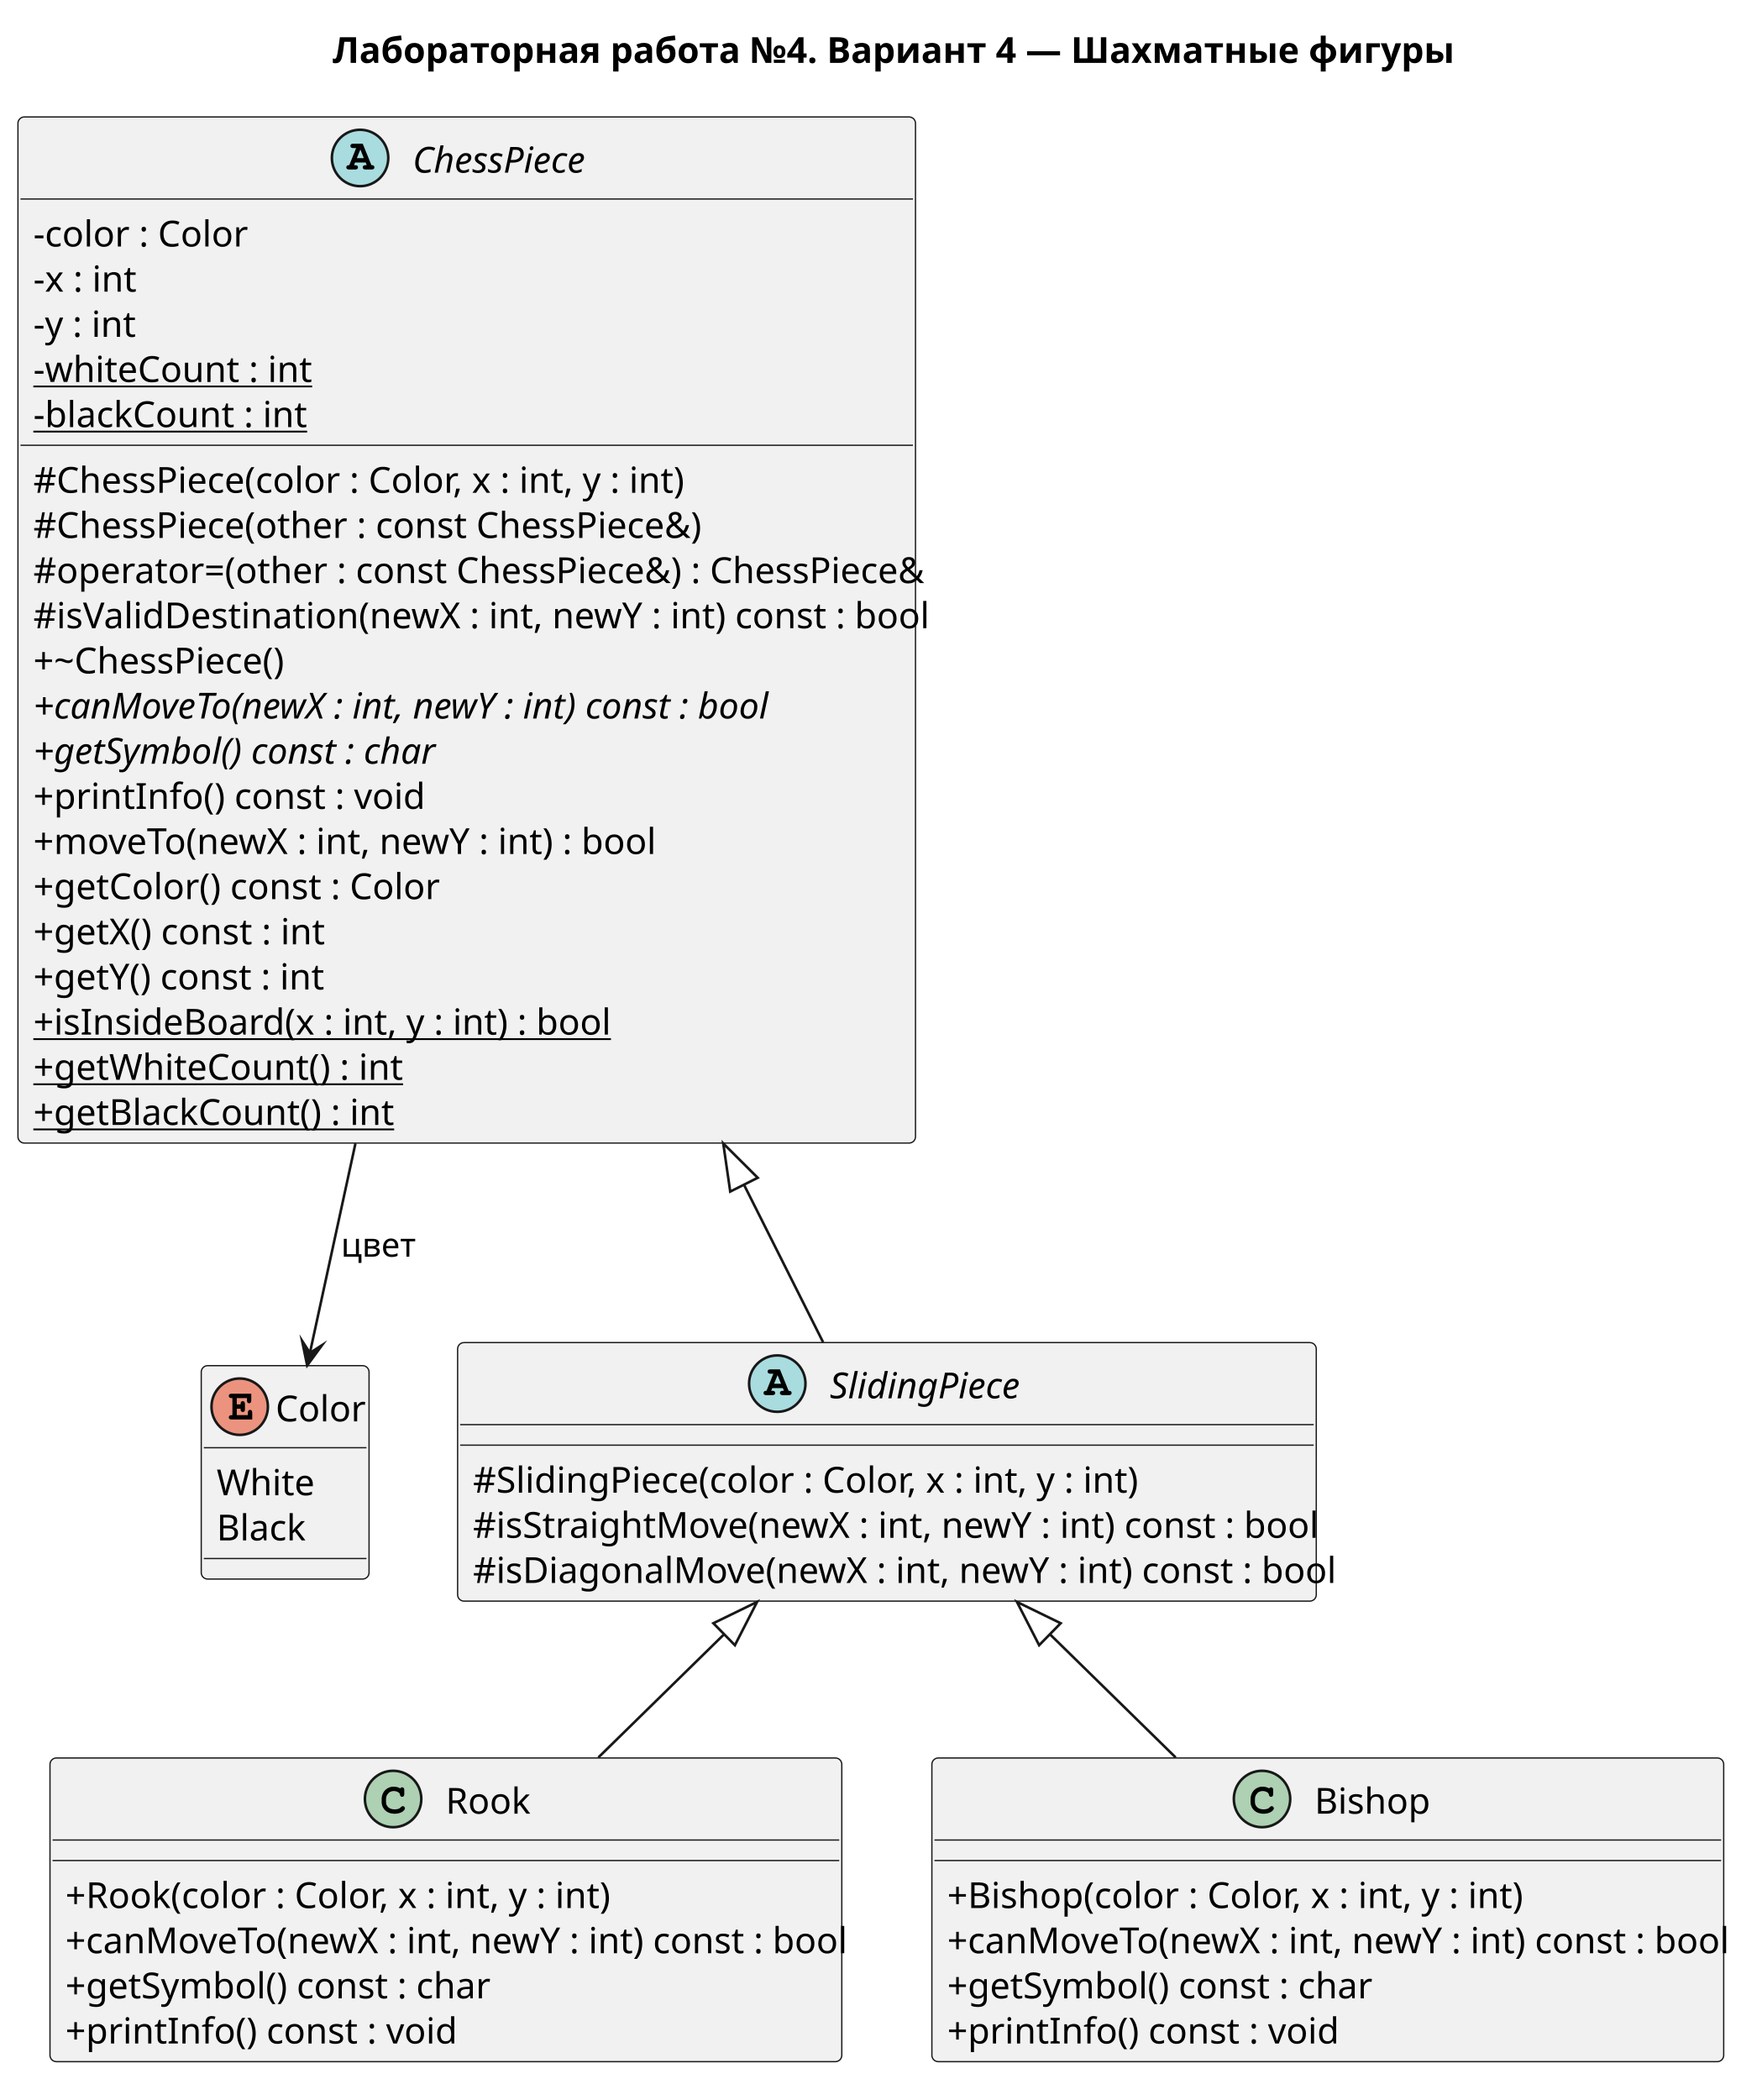
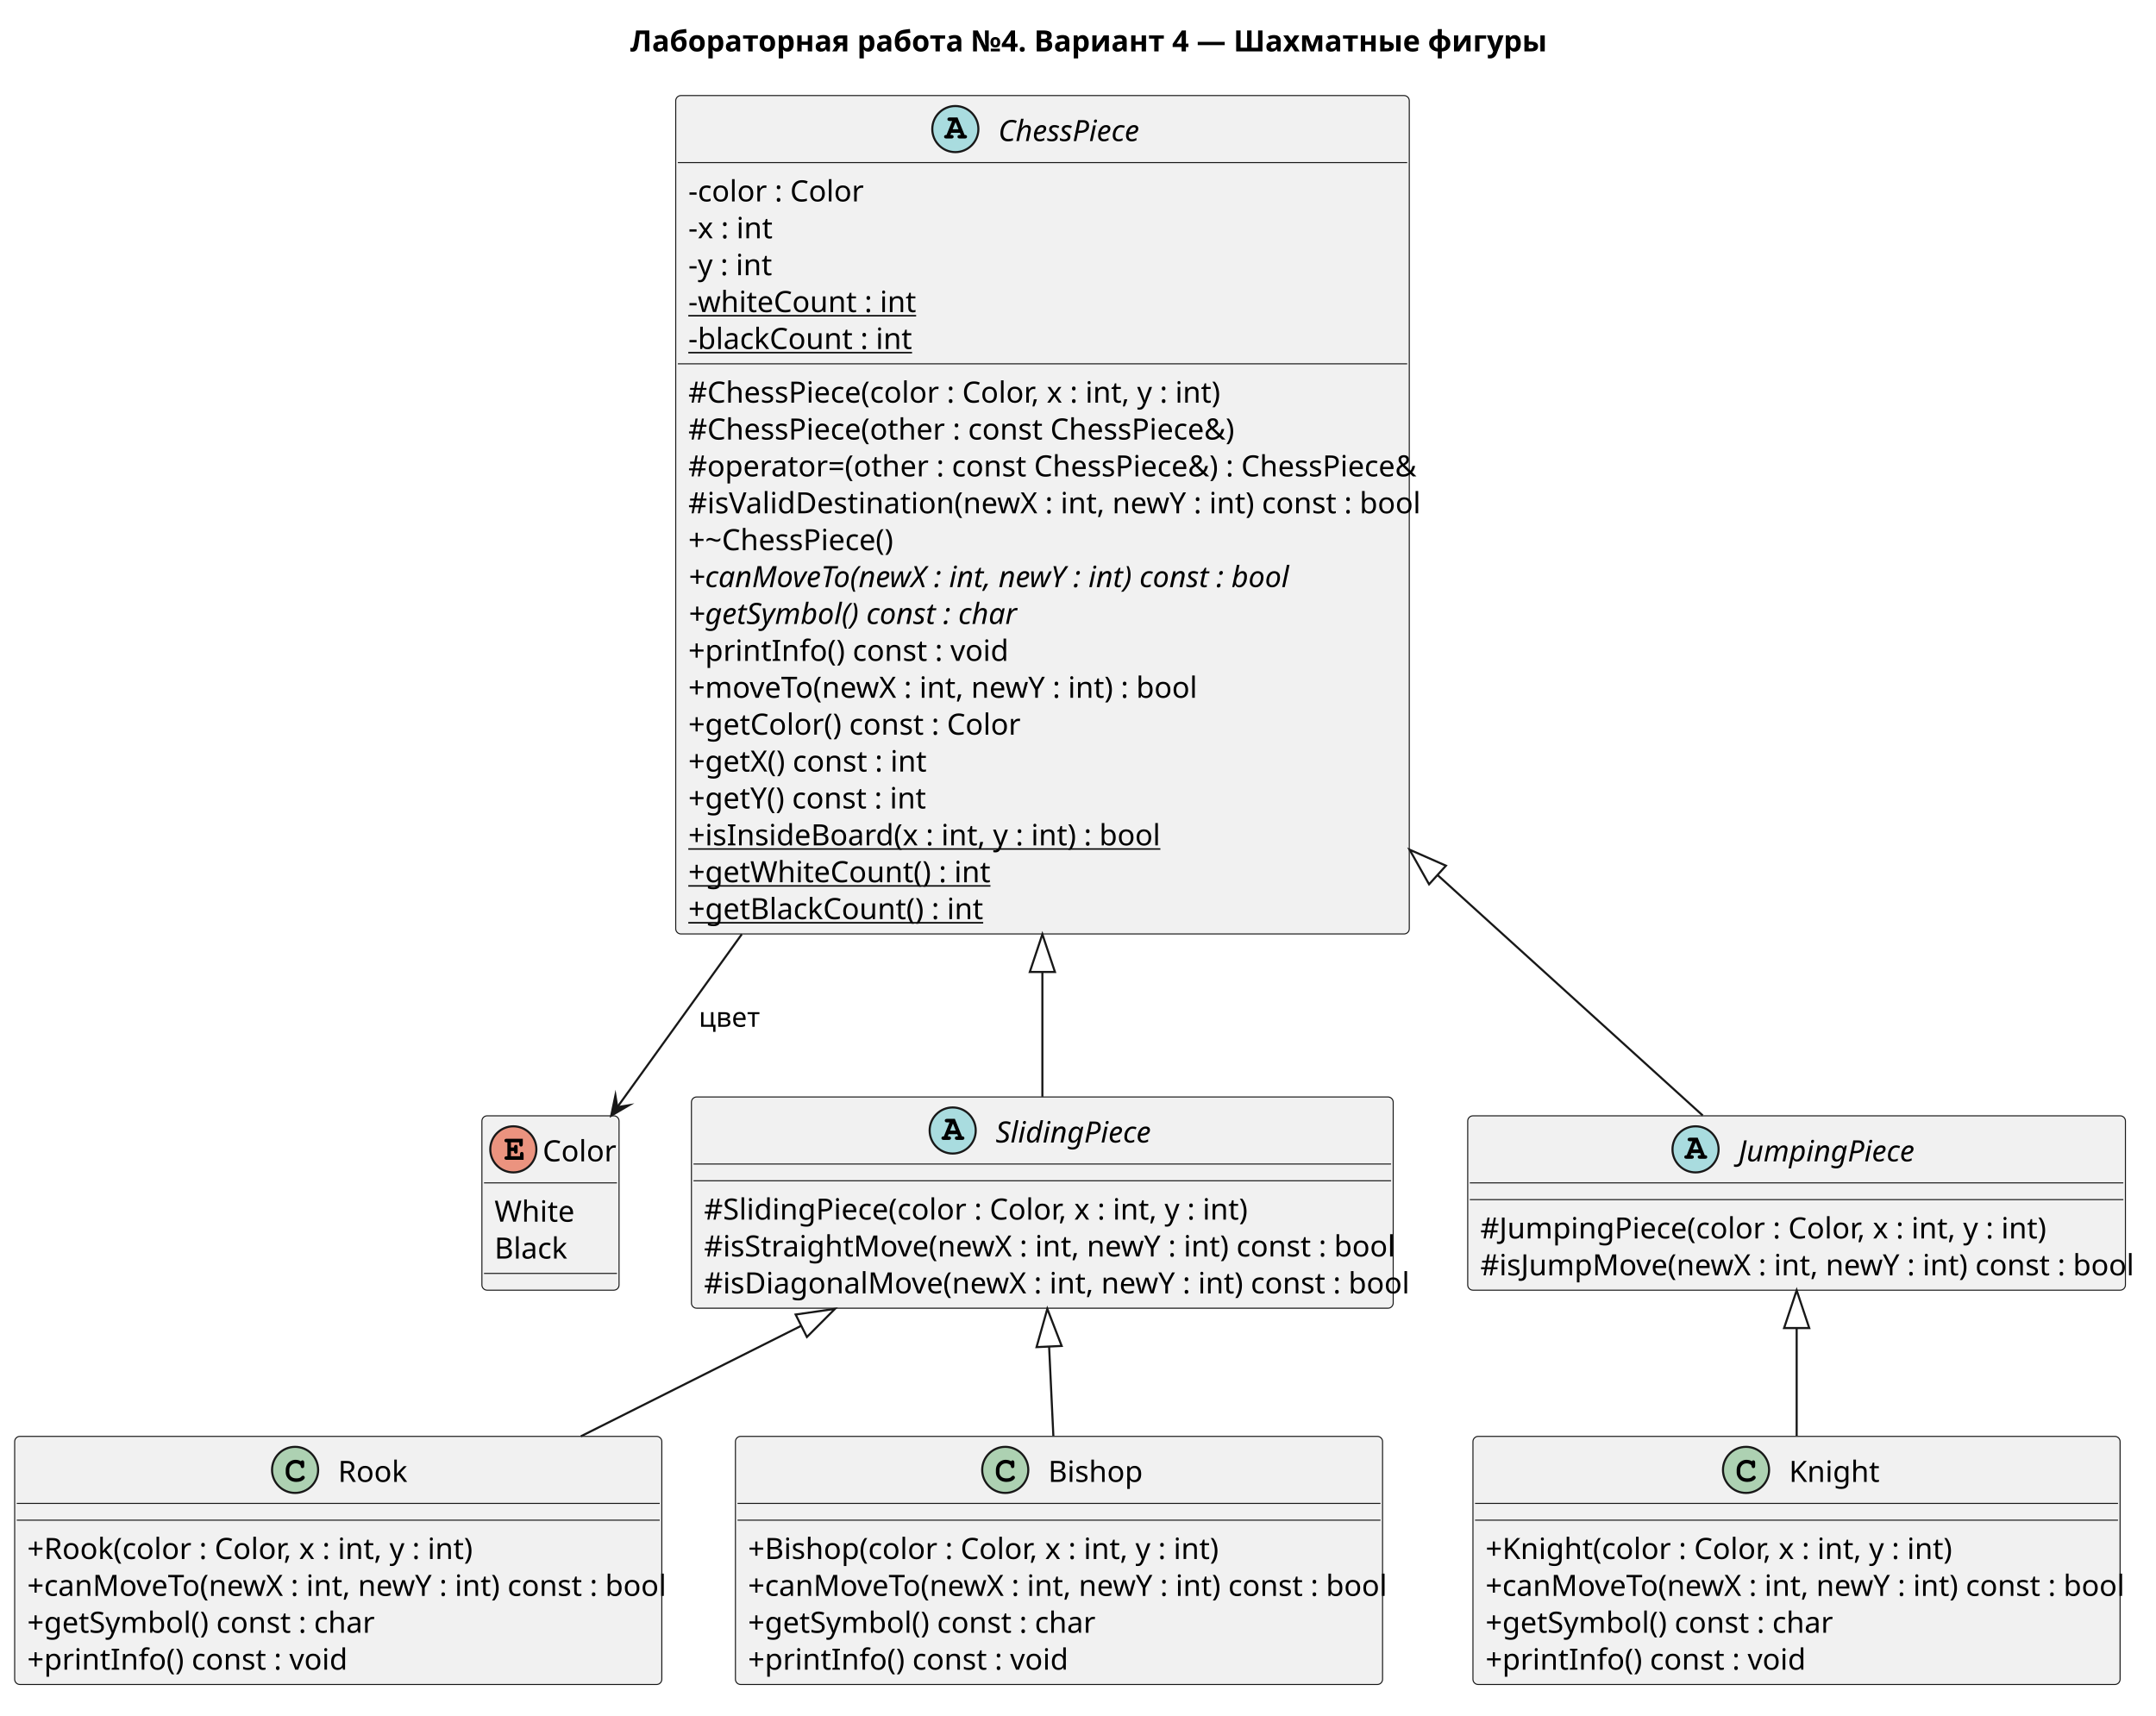
- <svg xmlns="http://www.w3.org/2000/svg" version="1.1" data-diagram-type="CLASS" style="width:687px;height:819px;background:#FFFFFF;" width="687px" height="819px" viewBox="0 0 687 819" zoomAndPan="magnify" preserveAspectRatio="none" contentStyleType="text/css">
+ <svg xmlns="http://www.w3.org/2000/svg" version="1.1" data-diagram-type="CLASS" style="width:1029px;height:819px;background:#FFFFFF;" width="1029px" height="819px" viewBox="0 0 1029 819" zoomAndPan="magnify" preserveAspectRatio="none" contentStyleType="text/css">
  <defs />
  <g font-family="sans-serif" lengthAdjust="spacing">
    <g class="title" data-source-line="1">
-       <text x="129.71" y="24.533" fill="#000" font-size="14" textLength="420.943" font-weight="700">Лабораторная работа №4. Вариант 4 — Шахматные фигуры</text>
+       <text x="300.733" y="24.533" fill="#000" font-size="14" textLength="420.943" font-weight="700">Лабораторная работа №4. Вариант 4 — Шахматные фигуры</text>
    </g>
    <g class="entity" data-qualified-name="Color" id="ent0001" data-source-line="4">
-       <rect x="78.5" y="532.609" width="65.455" height="83.219" fill="#F1F1F1" style="stroke:#181818;stroke-width:0.5;" rx="2.5" ry="2.5" />
-       <ellipse cx="93.5" cy="548.609" rx="11" ry="11" fill="#EB937F" style="stroke:#181818;stroke-width:1;" />
-       <path d="M92.359,549.406 L92.359,551.906 L96.688,551.906 L96.688,550.984 Q96.688,550.375 96.922,550.109 Q97.172,549.844 97.547,549.844 Q97.922,549.844 98.156,550.109 Q98.391,550.375 98.391,550.984 L98.391,553.609 L90.391,553.609 Q89.766,553.609 89.5,553.375 Q89.25,553.141 89.25,552.75 Q89.25,552.375 89.516,552.141 Q89.781,551.906 90.391,551.906 L90.656,551.906 L90.656,545.25 L90.391,545.25 Q89.766,545.25 89.5,545.016 Q89.25,544.781 89.25,544.391 Q89.25,544.016 89.5,543.781 Q89.766,543.547 90.391,543.547 L98.016,543.547 L98.016,546.141 Q98.016,546.75 97.781,547.016 Q97.563,547.266 97.172,547.266 Q96.797,547.266 96.563,547.016 Q96.328,546.75 96.328,546.141 L96.328,545.25 L92.359,545.25 L92.359,547.703 L93.844,547.703 Q93.844,547.047 93.969,546.859 Q94.234,546.453 94.703,546.453 Q95.078,546.453 95.313,546.719 Q95.547,546.969 95.547,547.578 L95.547,549.547 Q95.547,550.094 95.422,550.281 Q95.156,550.672 94.703,550.672 Q94.234,550.672 93.969,550.266 Q93.844,550.078 93.844,549.406 L92.359,549.406 Z " fill="#000" />
-       <text x="107.5" y="554.338" fill="#000" font-size="14" textLength="33.455">Color</text>
-       <line x1="79.5" y1="564.609" x2="142.955" y2="564.609" style="stroke:#181818;stroke-width:0.5;" />
-       <text x="84.5" y="583.143" fill="#000" font-size="14" textLength="35.786">White</text>
-       <text x="84.5" y="600.752" fill="#000" font-size="14" textLength="34.234">Black</text>
-       <line x1="79.5" y1="607.828" x2="142.955" y2="607.828" style="stroke:#181818;stroke-width:0.5;" />
+       <rect x="230" y="532.609" width="65.455" height="83.219" fill="#F1F1F1" style="stroke:#181818;stroke-width:0.5;" rx="2.5" ry="2.5" />
+       <ellipse cx="245" cy="548.609" rx="11" ry="11" fill="#EB937F" style="stroke:#181818;stroke-width:1;" />
+       <path d="M243.859,549.406 L243.859,551.906 L248.188,551.906 L248.188,550.984 Q248.188,550.375 248.422,550.109 Q248.672,549.844 249.047,549.844 Q249.422,549.844 249.656,550.109 Q249.891,550.375 249.891,550.984 L249.891,553.609 L241.891,553.609 Q241.266,553.609 241,553.375 Q240.75,553.141 240.75,552.75 Q240.75,552.375 241.016,552.141 Q241.281,551.906 241.891,551.906 L242.156,551.906 L242.156,545.25 L241.891,545.25 Q241.266,545.25 241,545.016 Q240.75,544.781 240.75,544.391 Q240.75,544.016 241,543.781 Q241.266,543.547 241.891,543.547 L249.516,543.547 L249.516,546.141 Q249.516,546.75 249.281,547.016 Q249.063,547.266 248.672,547.266 Q248.297,547.266 248.063,547.016 Q247.828,546.75 247.828,546.141 L247.828,545.25 L243.859,545.25 L243.859,547.703 L245.344,547.703 Q245.344,547.047 245.469,546.859 Q245.734,546.453 246.203,546.453 Q246.578,546.453 246.813,546.719 Q247.047,546.969 247.047,547.578 L247.047,549.547 Q247.047,550.094 246.922,550.281 Q246.656,550.672 246.203,550.672 Q245.734,550.672 245.469,550.266 Q245.344,550.078 245.344,549.406 L243.859,549.406 Z " fill="#000" />
+       <text x="259" y="554.338" fill="#000" font-size="14" textLength="33.455">Color</text>
+       <line x1="231" y1="564.609" x2="294.455" y2="564.609" style="stroke:#181818;stroke-width:0.5;" />
+       <text x="236" y="583.143" fill="#000" font-size="14" textLength="35.786">White</text>
+       <text x="236" y="600.752" fill="#000" font-size="14" textLength="34.234">Black</text>
+       <line x1="231" y1="607.828" x2="294.455" y2="607.828" style="stroke:#181818;stroke-width:0.5;" />
    </g>
    <g class="entity" data-qualified-name="ChessPiece" id="ent0002" data-source-line="9">
-       <rect x="7" y="45.609" width="350.112" height="400.188" fill="#F1F1F1" style="stroke:#181818;stroke-width:0.5;" rx="2.5" ry="2.5" />
-       <ellipse cx="140.455" cy="61.609" rx="11" ry="11" fill="#A9DCDF" style="stroke:#181818;stroke-width:1;" />
-       <path d="M142.642,63.375 L138.501,63.375 L138.08,64.406 L138.501,64.406 Q139.111,64.406 139.376,64.641 Q139.642,64.875 139.642,65.266 Q139.642,65.641 139.376,65.875 Q139.111,66.109 138.501,66.109 L136.205,66.109 Q135.595,66.109 135.345,65.875 Q135.08,65.641 135.08,65.25 Q135.08,64.875 135.361,64.641 Q135.626,64.391 136.251,64.406 L138.923,57.75 L137.814,57.75 Q137.205,57.75 136.939,57.516 Q136.673,57.281 136.673,56.891 Q136.673,56.516 136.939,56.281 Q137.205,56.047 137.814,56.047 L141.486,56.047 L144.876,64.406 Q145.47,64.406 145.658,64.547 Q146.048,64.813 146.048,65.266 Q146.048,65.641 145.783,65.875 Q145.533,66.109 144.923,66.109 L142.626,66.109 Q142.017,66.109 141.751,65.875 Q141.486,65.641 141.486,65.25 Q141.486,64.875 141.751,64.641 Q142.017,64.406 142.626,64.406 L143.048,64.406 L142.642,63.375 Z M141.923,61.672 L140.564,58.297 L139.189,61.672 L141.923,61.672 Z " fill="#000" />
-       <text x="160.955" y="67.338" fill="#000" font-size="14" textLength="74.703" font-style="italic">ChessPiece</text>
-       <line x1="8" y1="77.609" x2="356.112" y2="77.609" style="stroke:#181818;stroke-width:0.5;" />
-       <text x="13" y="96.143" fill="#000" font-size="14" textLength="80.131">-color : Color</text>
-       <text x="13" y="113.752" fill="#000" font-size="14" textLength="38.117">-x : int</text>
-       <text x="13" y="131.361" fill="#000" font-size="14" textLength="38.117">-y : int</text>
-       <text x="13" y="148.971" fill="#000" font-size="14" textLength="101.158" text-decoration="underline">-whiteCount : int</text>
-       <text x="13" y="166.58" fill="#000" font-size="14" textLength="101.158" text-decoration="underline">-blackCount : int</text>
-       <line x1="8" y1="173.656" x2="356.112" y2="173.656" style="stroke:#181818;stroke-width:0.5;" />
-       <text x="13" y="192.189" fill="#000" font-size="14" textLength="249.751">#ChessPiece(color : Color, x : int, y : int)</text>
-       <text x="13" y="209.799" fill="#000" font-size="14" textLength="256.785">#ChessPiece(other : const ChessPiece&amp;)</text>
-       <text x="13" y="227.408" fill="#000" font-size="14" textLength="338.112">#operator=(other : const ChessPiece&amp;) : ChessPiece&amp;</text>
-       <text x="13" y="245.018" fill="#000" font-size="14" textLength="334.612">#isValidDestination(newX : int, newY : int) const : bool</text>
-       <text x="13" y="262.627" fill="#000" font-size="14" textLength="100.379">+~ChessPiece()</text>
-       <text x="13" y="280.236" fill="#000" font-size="14" textLength="296.864" font-style="italic">+canMoveTo(newX : int, newY : int) const : bool</text>
-       <text x="13" y="297.846" fill="#000" font-size="14" textLength="159.899" font-style="italic">+getSymbol() const : char</text>
-       <text x="13" y="315.455" fill="#000" font-size="14" textLength="142.789">+printInfo() const : void</text>
-       <text x="13" y="333.064" fill="#000" font-size="14" textLength="236.94">+moveTo(newX : int, newY : int) : bool</text>
-       <text x="13" y="350.674" fill="#000" font-size="14" textLength="152.893">+getColor() const : Color</text>
-       <text x="13" y="368.283" fill="#000" font-size="14" textLength="110.106">+getX() const : int</text>
-       <text x="13" y="385.893" fill="#000" font-size="14" textLength="110.106">+getY() const : int</text>
-       <text x="13" y="403.502" fill="#000" font-size="14" textLength="215.154" text-decoration="underline">+isInsideBoard(x : int, y : int) : bool</text>
-       <text x="13" y="421.111" fill="#000" font-size="14" textLength="136.562" text-decoration="underline">+getWhiteCount() : int</text>
-       <text x="13" y="438.721" fill="#000" font-size="14" textLength="135.01" text-decoration="underline">+getBlackCount() : int</text>
+       <rect x="322.5" y="45.609" width="350.112" height="400.188" fill="#F1F1F1" style="stroke:#181818;stroke-width:0.5;" rx="2.5" ry="2.5" />
+       <ellipse cx="455.955" cy="61.609" rx="11" ry="11" fill="#A9DCDF" style="stroke:#181818;stroke-width:1;" />
+       <path d="M458.142,63.375 L454.001,63.375 L453.58,64.406 L454.001,64.406 Q454.611,64.406 454.876,64.641 Q455.142,64.875 455.142,65.266 Q455.142,65.641 454.876,65.875 Q454.611,66.109 454.001,66.109 L451.705,66.109 Q451.095,66.109 450.845,65.875 Q450.58,65.641 450.58,65.25 Q450.58,64.875 450.861,64.641 Q451.126,64.391 451.751,64.406 L454.423,57.75 L453.314,57.75 Q452.705,57.75 452.439,57.516 Q452.173,57.281 452.173,56.891 Q452.173,56.516 452.439,56.281 Q452.705,56.047 453.314,56.047 L456.986,56.047 L460.376,64.406 Q460.97,64.406 461.158,64.547 Q461.548,64.813 461.548,65.266 Q461.548,65.641 461.283,65.875 Q461.033,66.109 460.423,66.109 L458.126,66.109 Q457.517,66.109 457.251,65.875 Q456.986,65.641 456.986,65.25 Q456.986,64.875 457.251,64.641 Q457.517,64.406 458.126,64.406 L458.548,64.406 L458.142,63.375 Z M457.423,61.672 L456.064,58.297 L454.689,61.672 L457.423,61.672 Z " fill="#000" />
+       <text x="476.455" y="67.338" fill="#000" font-size="14" textLength="74.703" font-style="italic">ChessPiece</text>
+       <line x1="323.5" y1="77.609" x2="671.612" y2="77.609" style="stroke:#181818;stroke-width:0.5;" />
+       <text x="328.5" y="96.143" fill="#000" font-size="14" textLength="80.131">-color : Color</text>
+       <text x="328.5" y="113.752" fill="#000" font-size="14" textLength="38.117">-x : int</text>
+       <text x="328.5" y="131.361" fill="#000" font-size="14" textLength="38.117">-y : int</text>
+       <text x="328.5" y="148.971" fill="#000" font-size="14" textLength="101.158" text-decoration="underline">-whiteCount : int</text>
+       <text x="328.5" y="166.58" fill="#000" font-size="14" textLength="101.158" text-decoration="underline">-blackCount : int</text>
+       <line x1="323.5" y1="173.656" x2="671.612" y2="173.656" style="stroke:#181818;stroke-width:0.5;" />
+       <text x="328.5" y="192.189" fill="#000" font-size="14" textLength="249.751">#ChessPiece(color : Color, x : int, y : int)</text>
+       <text x="328.5" y="209.799" fill="#000" font-size="14" textLength="256.785">#ChessPiece(other : const ChessPiece&amp;)</text>
+       <text x="328.5" y="227.408" fill="#000" font-size="14" textLength="338.112">#operator=(other : const ChessPiece&amp;) : ChessPiece&amp;</text>
+       <text x="328.5" y="245.018" fill="#000" font-size="14" textLength="334.612">#isValidDestination(newX : int, newY : int) const : bool</text>
+       <text x="328.5" y="262.627" fill="#000" font-size="14" textLength="100.379">+~ChessPiece()</text>
+       <text x="328.5" y="280.236" fill="#000" font-size="14" textLength="296.864" font-style="italic">+canMoveTo(newX : int, newY : int) const : bool</text>
+       <text x="328.5" y="297.846" fill="#000" font-size="14" textLength="159.899" font-style="italic">+getSymbol() const : char</text>
+       <text x="328.5" y="315.455" fill="#000" font-size="14" textLength="142.789">+printInfo() const : void</text>
+       <text x="328.5" y="333.064" fill="#000" font-size="14" textLength="236.94">+moveTo(newX : int, newY : int) : bool</text>
+       <text x="328.5" y="350.674" fill="#000" font-size="14" textLength="152.893">+getColor() const : Color</text>
+       <text x="328.5" y="368.283" fill="#000" font-size="14" textLength="110.106">+getX() const : int</text>
+       <text x="328.5" y="385.893" fill="#000" font-size="14" textLength="110.106">+getY() const : int</text>
+       <text x="328.5" y="403.502" fill="#000" font-size="14" textLength="215.154" text-decoration="underline">+isInsideBoard(x : int, y : int) : bool</text>
+       <text x="328.5" y="421.111" fill="#000" font-size="14" textLength="136.562" text-decoration="underline">+getWhiteCount() : int</text>
+       <text x="328.5" y="438.721" fill="#000" font-size="14" textLength="135.01" text-decoration="underline">+getBlackCount() : int</text>
    </g>
    <g class="entity" data-qualified-name="SlidingPiece" id="ent0003" data-source-line="32">
-       <rect x="178.5" y="523.609" width="334.937" height="100.828" fill="#F1F1F1" style="stroke:#181818;stroke-width:0.5;" rx="2.5" ry="2.5" />
-       <ellipse cx="303.194" cy="539.609" rx="11" ry="11" fill="#A9DCDF" style="stroke:#181818;stroke-width:1;" />
-       <path d="M305.382,541.375 L301.241,541.375 L300.819,542.406 L301.241,542.406 Q301.851,542.406 302.116,542.641 Q302.382,542.875 302.382,543.266 Q302.382,543.641 302.116,543.875 Q301.851,544.109 301.241,544.109 L298.944,544.109 Q298.335,544.109 298.085,543.875 Q297.819,543.641 297.819,543.25 Q297.819,542.875 298.101,542.641 Q298.366,542.391 298.991,542.406 L301.663,535.75 L300.554,535.75 Q299.944,535.75 299.679,535.516 Q299.413,535.281 299.413,534.891 Q299.413,534.516 299.679,534.281 Q299.944,534.047 300.554,534.047 L304.226,534.047 L307.616,542.406 Q308.21,542.406 308.397,542.547 Q308.788,542.813 308.788,543.266 Q308.788,543.641 308.522,543.875 Q308.272,544.109 307.663,544.109 L305.366,544.109 Q304.757,544.109 304.491,543.875 Q304.226,543.641 304.226,543.25 Q304.226,542.875 304.491,542.641 Q304.757,542.406 305.366,542.406 L305.788,542.406 L305.382,541.375 Z M304.663,539.672 L303.304,536.297 L301.929,539.672 L304.663,539.672 Z " fill="#000" />
-       <text x="323.694" y="545.338" fill="#000" font-size="14" textLength="77.048" font-style="italic">SlidingPiece</text>
-       <line x1="179.5" y1="555.609" x2="512.437" y2="555.609" style="stroke:#181818;stroke-width:0.5;" />
-       <line x1="179.5" y1="563.609" x2="512.437" y2="563.609" style="stroke:#181818;stroke-width:0.5;" />
-       <text x="184.5" y="582.143" fill="#000" font-size="14" textLength="252.096">#SlidingPiece(color : Color, x : int, y : int)</text>
-       <text x="184.5" y="599.752" fill="#000" font-size="14" textLength="315.923">#isStraightMove(newX : int, newY : int) const : bool</text>
-       <text x="184.5" y="617.361" fill="#000" font-size="14" textLength="322.937">#isDiagonalMove(newX : int, newY : int) const : bool</text>
+       <rect x="330" y="523.609" width="334.937" height="100.828" fill="#F1F1F1" style="stroke:#181818;stroke-width:0.5;" rx="2.5" ry="2.5" />
+       <ellipse cx="454.694" cy="539.609" rx="11" ry="11" fill="#A9DCDF" style="stroke:#181818;stroke-width:1;" />
+       <path d="M456.882,541.375 L452.741,541.375 L452.319,542.406 L452.741,542.406 Q453.351,542.406 453.616,542.641 Q453.882,542.875 453.882,543.266 Q453.882,543.641 453.616,543.875 Q453.351,544.109 452.741,544.109 L450.444,544.109 Q449.835,544.109 449.585,543.875 Q449.319,543.641 449.319,543.25 Q449.319,542.875 449.601,542.641 Q449.866,542.391 450.491,542.406 L453.163,535.75 L452.054,535.75 Q451.444,535.75 451.179,535.516 Q450.913,535.281 450.913,534.891 Q450.913,534.516 451.179,534.281 Q451.444,534.047 452.054,534.047 L455.726,534.047 L459.116,542.406 Q459.71,542.406 459.897,542.547 Q460.288,542.813 460.288,543.266 Q460.288,543.641 460.022,543.875 Q459.772,544.109 459.163,544.109 L456.866,544.109 Q456.257,544.109 455.991,543.875 Q455.726,543.641 455.726,543.25 Q455.726,542.875 455.991,542.641 Q456.257,542.406 456.866,542.406 L457.288,542.406 L456.882,541.375 Z M456.163,539.672 L454.804,536.297 L453.429,539.672 L456.163,539.672 Z " fill="#000" />
+       <text x="475.194" y="545.338" fill="#000" font-size="14" textLength="77.048" font-style="italic">SlidingPiece</text>
+       <line x1="331" y1="555.609" x2="663.937" y2="555.609" style="stroke:#181818;stroke-width:0.5;" />
+       <line x1="331" y1="563.609" x2="663.937" y2="563.609" style="stroke:#181818;stroke-width:0.5;" />
+       <text x="336" y="582.143" fill="#000" font-size="14" textLength="252.096">#SlidingPiece(color : Color, x : int, y : int)</text>
+       <text x="336" y="599.752" fill="#000" font-size="14" textLength="315.923">#isStraightMove(newX : int, newY : int) const : bool</text>
+       <text x="336" y="617.361" fill="#000" font-size="14" textLength="322.937">#isDiagonalMove(newX : int, newY : int) const : bool</text>
    </g>
    <g class="entity" data-qualified-name="Rook" id="ent0004" data-source-line="38">
-       <rect x="19.5" y="685.609" width="308.864" height="118.438" fill="#F1F1F1" style="stroke:#181818;stroke-width:0.5;" rx="2.5" ry="2.5" />
-       <ellipse cx="153.341" cy="701.609" rx="11" ry="11" fill="#ADD1B2" style="stroke:#181818;stroke-width:1;" />
-       <path d="M156.106,697.484 Q156.263,697.266 156.45,697.156 Q156.638,697.047 156.856,697.047 Q157.231,697.047 157.466,697.313 Q157.7,697.563 157.7,698.172 L157.7,699.625 Q157.7,700.234 157.466,700.5 Q157.231,700.766 156.856,700.766 Q156.513,700.766 156.31,700.563 Q156.106,700.375 155.997,699.859 Q155.95,699.5 155.763,699.313 Q155.435,698.938 154.825,698.719 Q154.216,698.5 153.591,698.5 Q152.825,698.5 152.185,698.828 Q151.56,699.156 151.06,699.906 Q150.575,700.656 150.575,701.688 L150.575,702.781 Q150.575,704.016 151.466,704.844 Q152.356,705.656 153.95,705.656 Q154.888,705.656 155.544,705.406 Q155.935,705.25 156.356,704.813 Q156.622,704.547 156.763,704.469 Q156.919,704.391 157.122,704.391 Q157.45,704.391 157.7,704.656 Q157.966,704.906 157.966,705.25 Q157.966,705.594 157.622,706 Q157.122,706.578 156.325,706.906 Q155.247,707.359 153.95,707.359 Q152.435,707.359 151.231,706.734 Q150.247,706.234 149.56,705.172 Q148.872,704.094 148.872,702.813 L148.872,701.656 Q148.872,700.328 149.481,699.188 Q150.106,698.031 151.2,697.422 Q152.294,696.797 153.528,696.797 Q154.263,696.797 154.903,696.969 Q155.56,697.125 156.106,697.484 Z " fill="#000" />
-       <text x="173.841" y="707.338" fill="#000" font-size="14" textLength="32.683">Rook</text>
-       <line x1="20.5" y1="717.609" x2="327.364" y2="717.609" style="stroke:#181818;stroke-width:0.5;" />
-       <line x1="20.5" y1="725.609" x2="327.364" y2="725.609" style="stroke:#181818;stroke-width:0.5;" />
-       <text x="25.5" y="744.143" fill="#000" font-size="14" textLength="208.12">+Rook(color : Color, x : int, y : int)</text>
-       <text x="25.5" y="761.752" fill="#000" font-size="14" textLength="296.864">+canMoveTo(newX : int, newY : int) const : bool</text>
-       <text x="25.5" y="779.361" fill="#000" font-size="14" textLength="159.899">+getSymbol() const : char</text>
-       <text x="25.5" y="796.971" fill="#000" font-size="14" textLength="142.789">+printInfo() const : void</text>
+       <rect x="7" y="685.609" width="308.864" height="118.438" fill="#F1F1F1" style="stroke:#181818;stroke-width:0.5;" rx="2.5" ry="2.5" />
+       <ellipse cx="140.841" cy="701.609" rx="11" ry="11" fill="#ADD1B2" style="stroke:#181818;stroke-width:1;" />
+       <path d="M143.606,697.484 Q143.763,697.266 143.95,697.156 Q144.138,697.047 144.356,697.047 Q144.731,697.047 144.966,697.313 Q145.2,697.563 145.2,698.172 L145.2,699.625 Q145.2,700.234 144.966,700.5 Q144.731,700.766 144.356,700.766 Q144.013,700.766 143.81,700.563 Q143.606,700.375 143.497,699.859 Q143.45,699.5 143.263,699.313 Q142.935,698.938 142.325,698.719 Q141.716,698.5 141.091,698.5 Q140.325,698.5 139.685,698.828 Q139.06,699.156 138.56,699.906 Q138.075,700.656 138.075,701.688 L138.075,702.781 Q138.075,704.016 138.966,704.844 Q139.856,705.656 141.45,705.656 Q142.388,705.656 143.044,705.406 Q143.435,705.25 143.856,704.813 Q144.122,704.547 144.263,704.469 Q144.419,704.391 144.622,704.391 Q144.95,704.391 145.2,704.656 Q145.466,704.906 145.466,705.25 Q145.466,705.594 145.122,706 Q144.622,706.578 143.825,706.906 Q142.747,707.359 141.45,707.359 Q139.935,707.359 138.731,706.734 Q137.747,706.234 137.06,705.172 Q136.372,704.094 136.372,702.813 L136.372,701.656 Q136.372,700.328 136.981,699.188 Q137.606,698.031 138.7,697.422 Q139.794,696.797 141.028,696.797 Q141.763,696.797 142.403,696.969 Q143.06,697.125 143.606,697.484 Z " fill="#000" />
+       <text x="161.341" y="707.338" fill="#000" font-size="14" textLength="32.683">Rook</text>
+       <line x1="8" y1="717.609" x2="314.864" y2="717.609" style="stroke:#181818;stroke-width:0.5;" />
+       <line x1="8" y1="725.609" x2="314.864" y2="725.609" style="stroke:#181818;stroke-width:0.5;" />
+       <text x="13" y="744.143" fill="#000" font-size="14" textLength="208.12">+Rook(color : Color, x : int, y : int)</text>
+       <text x="13" y="761.752" fill="#000" font-size="14" textLength="296.864">+canMoveTo(newX : int, newY : int) const : bool</text>
+       <text x="13" y="779.361" fill="#000" font-size="14" textLength="159.899">+getSymbol() const : char</text>
+       <text x="13" y="796.971" fill="#000" font-size="14" textLength="142.789">+printInfo() const : void</text>
    </g>
    <g class="entity" data-qualified-name="Bishop" id="ent0005" data-source-line="45">
-       <rect x="363.5" y="685.609" width="308.864" height="118.438" fill="#F1F1F1" style="stroke:#181818;stroke-width:0.5;" rx="2.5" ry="2.5" />
-       <ellipse cx="492.279" cy="701.609" rx="11" ry="11" fill="#ADD1B2" style="stroke:#181818;stroke-width:1;" />
-       <path d="M495.044,697.484 Q495.201,697.266 495.388,697.156 Q495.576,697.047 495.794,697.047 Q496.169,697.047 496.404,697.313 Q496.638,697.563 496.638,698.172 L496.638,699.625 Q496.638,700.234 496.404,700.5 Q496.169,700.766 495.794,700.766 Q495.451,700.766 495.248,700.563 Q495.044,700.375 494.935,699.859 Q494.888,699.5 494.701,699.313 Q494.373,698.938 493.763,698.719 Q493.154,698.5 492.529,698.5 Q491.763,698.5 491.123,698.828 Q490.498,699.156 489.998,699.906 Q489.513,700.656 489.513,701.688 L489.513,702.781 Q489.513,704.016 490.404,704.844 Q491.294,705.656 492.888,705.656 Q493.826,705.656 494.482,705.406 Q494.873,705.25 495.294,704.813 Q495.56,704.547 495.701,704.469 Q495.857,704.391 496.06,704.391 Q496.388,704.391 496.638,704.656 Q496.904,704.906 496.904,705.25 Q496.904,705.594 496.56,706 Q496.06,706.578 495.263,706.906 Q494.185,707.359 492.888,707.359 Q491.373,707.359 490.169,706.734 Q489.185,706.234 488.498,705.172 Q487.81,704.094 487.81,702.813 L487.81,701.656 Q487.81,700.328 488.419,699.188 Q489.044,698.031 490.138,697.422 Q491.232,696.797 492.466,696.797 Q493.201,696.797 493.841,696.969 Q494.498,697.125 495.044,697.484 Z " fill="#000" />
-       <text x="512.779" y="707.338" fill="#000" font-size="14" textLength="42.807">Bishop</text>
-       <line x1="364.5" y1="717.609" x2="671.364" y2="717.609" style="stroke:#181818;stroke-width:0.5;" />
-       <line x1="364.5" y1="725.609" x2="671.364" y2="725.609" style="stroke:#181818;stroke-width:0.5;" />
-       <text x="369.5" y="744.143" fill="#000" font-size="14" textLength="218.244">+Bishop(color : Color, x : int, y : int)</text>
-       <text x="369.5" y="761.752" fill="#000" font-size="14" textLength="296.864">+canMoveTo(newX : int, newY : int) const : bool</text>
-       <text x="369.5" y="779.361" fill="#000" font-size="14" textLength="159.899">+getSymbol() const : char</text>
-       <text x="369.5" y="796.971" fill="#000" font-size="14" textLength="142.789">+printInfo() const : void</text>
+       <rect x="351" y="685.609" width="308.864" height="118.438" fill="#F1F1F1" style="stroke:#181818;stroke-width:0.5;" rx="2.5" ry="2.5" />
+       <ellipse cx="479.779" cy="701.609" rx="11" ry="11" fill="#ADD1B2" style="stroke:#181818;stroke-width:1;" />
+       <path d="M482.544,697.484 Q482.701,697.266 482.888,697.156 Q483.076,697.047 483.294,697.047 Q483.669,697.047 483.904,697.313 Q484.138,697.563 484.138,698.172 L484.138,699.625 Q484.138,700.234 483.904,700.5 Q483.669,700.766 483.294,700.766 Q482.951,700.766 482.748,700.563 Q482.544,700.375 482.435,699.859 Q482.388,699.5 482.201,699.313 Q481.873,698.938 481.263,698.719 Q480.654,698.5 480.029,698.5 Q479.263,698.5 478.623,698.828 Q477.998,699.156 477.498,699.906 Q477.013,700.656 477.013,701.688 L477.013,702.781 Q477.013,704.016 477.904,704.844 Q478.794,705.656 480.388,705.656 Q481.326,705.656 481.982,705.406 Q482.373,705.25 482.794,704.813 Q483.06,704.547 483.201,704.469 Q483.357,704.391 483.56,704.391 Q483.888,704.391 484.138,704.656 Q484.404,704.906 484.404,705.25 Q484.404,705.594 484.06,706 Q483.56,706.578 482.763,706.906 Q481.685,707.359 480.388,707.359 Q478.873,707.359 477.669,706.734 Q476.685,706.234 475.998,705.172 Q475.31,704.094 475.31,702.813 L475.31,701.656 Q475.31,700.328 475.919,699.188 Q476.544,698.031 477.638,697.422 Q478.732,696.797 479.966,696.797 Q480.701,696.797 481.341,696.969 Q481.998,697.125 482.544,697.484 Z " fill="#000" />
+       <text x="500.279" y="707.338" fill="#000" font-size="14" textLength="42.807">Bishop</text>
+       <line x1="352" y1="717.609" x2="658.864" y2="717.609" style="stroke:#181818;stroke-width:0.5;" />
+       <line x1="352" y1="725.609" x2="658.864" y2="725.609" style="stroke:#181818;stroke-width:0.5;" />
+       <text x="357" y="744.143" fill="#000" font-size="14" textLength="218.244">+Bishop(color : Color, x : int, y : int)</text>
+       <text x="357" y="761.752" fill="#000" font-size="14" textLength="296.864">+canMoveTo(newX : int, newY : int) const : bool</text>
+       <text x="357" y="779.361" fill="#000" font-size="14" textLength="159.899">+getSymbol() const : char</text>
+       <text x="357" y="796.971" fill="#000" font-size="14" textLength="142.789">+printInfo() const : void</text>
    </g>
-     <g class="link" data-entity-1="ent0002" data-entity-2="ent0001" id="lnk6" data-source-line="52" data-link-type="dependency">
-       <path d="M138.65,445.939 C131.52,478.739 125.904,504.594 120.884,527.644" style="stroke:#181818;stroke-width:1;" fill="none" id="ChessPiece-to-Color" codeLine="52" />
-       <polygon points="119.82,532.529,125.644,524.587,120.884,527.644,117.827,522.884,119.82,532.529" fill="#181818" style="stroke:#181818;stroke-width:1;stroke-linejoin:miter;stroke-miterlimit:10;" />
-       <text x="133" y="490.104" fill="#000" font-size="13" textLength="27.536">цвет</text>
+     <g class="entity" data-qualified-name="JumpingPiece" id="ent0006" data-source-line="52">
+       <rect x="700.5" y="532.609" width="313.909" height="83.219" fill="#F1F1F1" style="stroke:#181818;stroke-width:0.5;" rx="2.5" ry="2.5" />
+       <ellipse cx="809.236" cy="548.609" rx="11" ry="11" fill="#A9DCDF" style="stroke:#181818;stroke-width:1;" />
+       <path d="M811.423,550.375 L807.283,550.375 L806.861,551.406 L807.283,551.406 Q807.892,551.406 808.158,551.641 Q808.423,551.875 808.423,552.266 Q808.423,552.641 808.158,552.875 Q807.892,553.109 807.283,553.109 L804.986,553.109 Q804.376,553.109 804.126,552.875 Q803.861,552.641 803.861,552.25 Q803.861,551.875 804.142,551.641 Q804.408,551.391 805.033,551.406 L807.705,544.75 L806.595,544.75 Q805.986,544.75 805.72,544.516 Q805.455,544.281 805.455,543.891 Q805.455,543.516 805.72,543.281 Q805.986,543.047 806.595,543.047 L810.267,543.047 L813.658,551.406 Q814.251,551.406 814.439,551.547 Q814.83,551.813 814.83,552.266 Q814.83,552.641 814.564,552.875 Q814.314,553.109 813.705,553.109 L811.408,553.109 Q810.798,553.109 810.533,552.875 Q810.267,552.641 810.267,552.25 Q810.267,551.875 810.533,551.641 Q810.798,551.406 811.408,551.406 L811.83,551.406 L811.423,550.375 Z M810.705,548.672 L809.345,545.297 L807.97,548.672 L810.705,548.672 Z " fill="#000" />
+       <text x="829.736" y="554.338" fill="#000" font-size="14" textLength="87.938" font-style="italic">JumpingPiece</text>
+       <line x1="701.5" y1="564.609" x2="1013.409" y2="564.609" style="stroke:#181818;stroke-width:0.5;" />
+       <line x1="701.5" y1="572.609" x2="1013.409" y2="572.609" style="stroke:#181818;stroke-width:0.5;" />
+       <text x="706.5" y="591.143" fill="#000" font-size="14" textLength="262.985">#JumpingPiece(color : Color, x : int, y : int)</text>
+       <text x="706.5" y="608.752" fill="#000" font-size="14" textLength="301.909">#isJumpMove(newX : int, newY : int) const : bool</text>
    </g>
-     <g class="link" data-entity-1="ent0002" data-entity-2="ent0003" id="lnk7" data-source-line="53" data-link-type="extension">
-       <path d="M290.201,462.023 C304.611,490.703 310.15,501.729 321.08,523.499" style="stroke:#181818;stroke-width:1;" fill="none" id="ChessPiece-backto-SlidingPiece" codeLine="53" />
-       <polygon points="282.12,445.939,284.84,464.717,295.563,459.33,282.12,445.939" fill="none" style="stroke:#181818;stroke-width:1;stroke-linejoin:miter;stroke-miterlimit:10;" />
+     <g class="entity" data-qualified-name="Knight" id="ent0007" data-source-line="57">
+       <rect x="703" y="685.609" width="308.864" height="118.438" fill="#F1F1F1" style="stroke:#181818;stroke-width:0.5;" rx="2.5" ry="2.5" />
+       <ellipse cx="833.334" cy="701.609" rx="11" ry="11" fill="#ADD1B2" style="stroke:#181818;stroke-width:1;" />
+       <path d="M836.1,697.484 Q836.256,697.266 836.443,697.156 Q836.631,697.047 836.85,697.047 Q837.225,697.047 837.459,697.313 Q837.693,697.563 837.693,698.172 L837.693,699.625 Q837.693,700.234 837.459,700.5 Q837.225,700.766 836.85,700.766 Q836.506,700.766 836.303,700.563 Q836.1,700.375 835.99,699.859 Q835.943,699.5 835.756,699.313 Q835.428,698.938 834.818,698.719 Q834.209,698.5 833.584,698.5 Q832.818,698.5 832.178,698.828 Q831.553,699.156 831.053,699.906 Q830.568,700.656 830.568,701.688 L830.568,702.781 Q830.568,704.016 831.459,704.844 Q832.35,705.656 833.943,705.656 Q834.881,705.656 835.537,705.406 Q835.928,705.25 836.35,704.813 Q836.615,704.547 836.756,704.469 Q836.912,704.391 837.115,704.391 Q837.443,704.391 837.693,704.656 Q837.959,704.906 837.959,705.25 Q837.959,705.594 837.615,706 Q837.115,706.578 836.318,706.906 Q835.24,707.359 833.943,707.359 Q832.428,707.359 831.225,706.734 Q830.24,706.234 829.553,705.172 Q828.865,704.094 828.865,702.813 L828.865,701.656 Q828.865,700.328 829.475,699.188 Q830.1,698.031 831.193,697.422 Q832.287,696.797 833.521,696.797 Q834.256,696.797 834.896,696.969 Q835.553,697.125 836.1,697.484 Z " fill="#000" />
+       <text x="853.834" y="707.338" fill="#000" font-size="14" textLength="39.696">Knight</text>
+       <line x1="704" y1="717.609" x2="1010.864" y2="717.609" style="stroke:#181818;stroke-width:0.5;" />
+       <line x1="704" y1="725.609" x2="1010.864" y2="725.609" style="stroke:#181818;stroke-width:0.5;" />
+       <text x="709" y="744.143" fill="#000" font-size="14" textLength="215.134">+Knight(color : Color, x : int, y : int)</text>
+       <text x="709" y="761.752" fill="#000" font-size="14" textLength="296.864">+canMoveTo(newX : int, newY : int) const : bool</text>
+       <text x="709" y="779.361" fill="#000" font-size="14" textLength="159.899">+getSymbol() const : char</text>
+       <text x="709" y="796.971" fill="#000" font-size="14" textLength="142.789">+printInfo() const : void</text>
    </g>
-     <g class="link" data-entity-1="ent0003" data-entity-2="ent0004" id="lnk8" data-source-line="54" data-link-type="extension">
-       <path d="M282.464,637.348 C263.044,656.378 253.57,665.659 233.4,685.419" style="stroke:#181818;stroke-width:1;" fill="none" id="SlidingPiece-backto-Rook" codeLine="54" />
-       <polygon points="295.32,624.749,278.264,633.062,286.663,641.633,295.32,624.749" fill="none" style="stroke:#181818;stroke-width:1;stroke-linejoin:miter;stroke-miterlimit:10;" />
+     <g class="link" data-entity-1="ent0002" data-entity-2="ent0001" id="lnk8" data-source-line="64" data-link-type="dependency">
+       <path d="M354.03,445.939 C330.43,478.739 311.21,505.42 294.63,528.47" style="stroke:#181818;stroke-width:1;" fill="none" id="ChessPiece-to-Color" codeLine="64" />
+       <polygon points="291.71,532.529,300.213,527.559,294.63,528.47,293.718,522.887,291.71,532.529" fill="#181818" style="stroke:#181818;stroke-width:1;stroke-linejoin:miter;stroke-miterlimit:10;" />
+       <text x="333.5" y="490.104" fill="#000" font-size="13" textLength="27.536">цвет</text>
    </g>
-     <g class="link" data-entity-1="ent0003" data-entity-2="ent0005" id="lnk9" data-source-line="55" data-link-type="extension">
-       <path d="M409.536,637.348 C428.956,656.378 438.43,665.659 458.6,685.419" style="stroke:#181818;stroke-width:1;" fill="none" id="SlidingPiece-backto-Bishop" codeLine="55" />
-       <polygon points="396.68,624.749,405.337,641.633,413.736,633.062,396.68,624.749" fill="none" style="stroke:#181818;stroke-width:1;stroke-linejoin:miter;stroke-miterlimit:10;" />
+     <g class="link" data-entity-1="ent0002" data-entity-2="ent0003" id="lnk9" data-source-line="65" data-link-type="extension">
+       <path d="M497.5,463.939 C497.5,492.619 497.5,501.729 497.5,523.499" style="stroke:#181818;stroke-width:1;" fill="none" id="ChessPiece-backto-SlidingPiece" codeLine="65" />
+       <polygon points="497.5,445.939,491.5,463.939,503.5,463.939,497.5,445.939" fill="none" style="stroke:#181818;stroke-width:1;stroke-linejoin:miter;stroke-miterlimit:10;" />
+     </g>
+     <g class="link" data-entity-1="ent0003" data-entity-2="ent0004" id="lnk10" data-source-line="66" data-link-type="extension">
+       <path d="M382.42,632.82 C344.38,651.9 316.72,665.769 277.24,685.569" style="stroke:#181818;stroke-width:1;" fill="none" id="SlidingPiece-backto-Rook" codeLine="66" />
+       <polygon points="398.51,624.749,379.73,627.456,385.111,638.183,398.51,624.749" fill="none" style="stroke:#181818;stroke-width:1;stroke-linejoin:miter;stroke-miterlimit:10;" />
+     </g>
+     <g class="link" data-entity-1="ent0003" data-entity-2="ent0005" id="lnk11" data-source-line="67" data-link-type="extension">
+       <path d="M500.71,642.729 C501.61,661.759 501.8,665.659 502.74,685.419" style="stroke:#181818;stroke-width:1;" fill="none" id="SlidingPiece-backto-Bishop" codeLine="67" />
+       <polygon points="499.86,624.749,494.717,643.013,506.704,642.446,499.86,624.749" fill="none" style="stroke:#181818;stroke-width:1;stroke-linejoin:miter;stroke-miterlimit:10;" />
+     </g>
+     <g class="link" data-entity-1="ent0002" data-entity-2="ent0006" id="lnk12" data-source-line="68" data-link-type="extension">
+       <path d="M686.084,417.651 C737.944,464.681 776.99,500.089 812.67,532.449" style="stroke:#181818;stroke-width:1;" fill="none" id="ChessPiece-backto-JumpingPiece" codeLine="68" />
+       <polygon points="672.75,405.559,682.053,422.096,690.114,413.207,672.75,405.559" fill="none" style="stroke:#181818;stroke-width:1;stroke-linejoin:miter;stroke-miterlimit:10;" />
+     </g>
+     <g class="link" data-entity-1="ent0006" data-entity-2="ent0007" id="lnk13" data-source-line="69" data-link-type="extension">
+       <path d="M857.5,633.899 C857.5,654.739 857.5,662.469 857.5,685.359" style="stroke:#181818;stroke-width:1;" fill="none" id="JumpingPiece-backto-Knight" codeLine="69" />
+       <polygon points="857.5,615.899,851.5,633.899,863.5,633.899,857.5,615.899" fill="none" style="stroke:#181818;stroke-width:1;stroke-linejoin:miter;stroke-miterlimit:10;" />
    </g>
  </g>
</svg>
